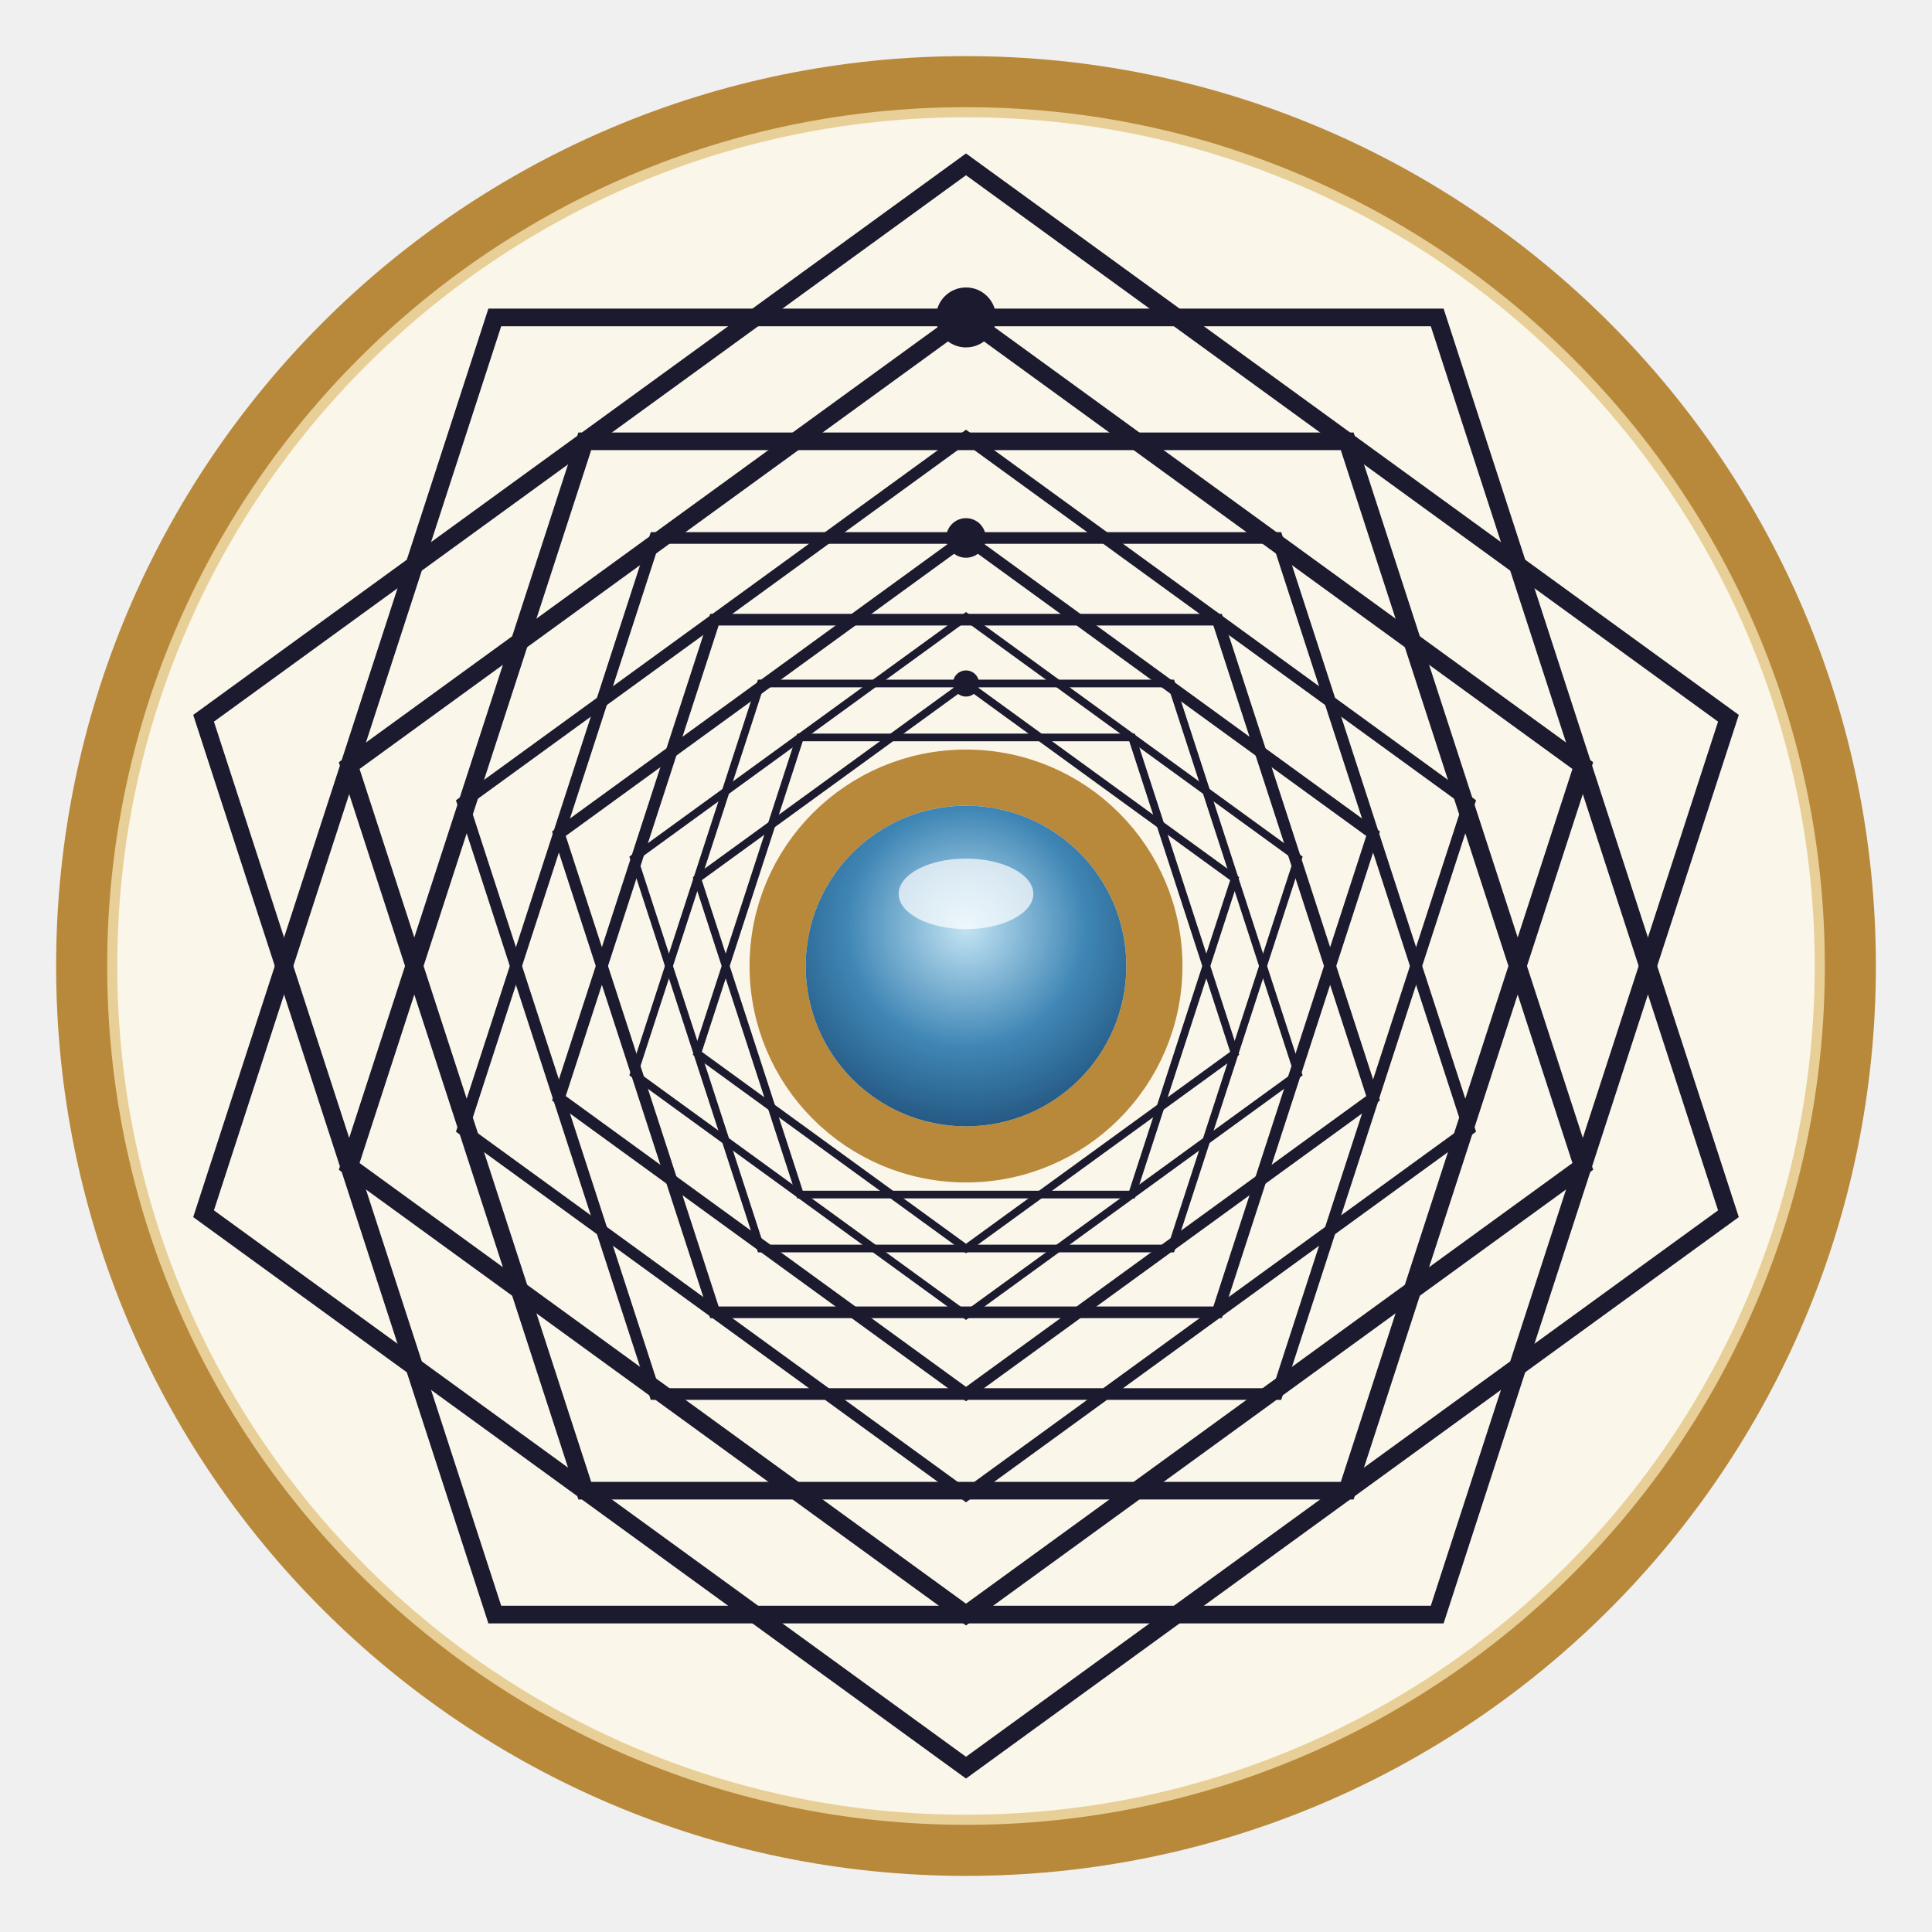
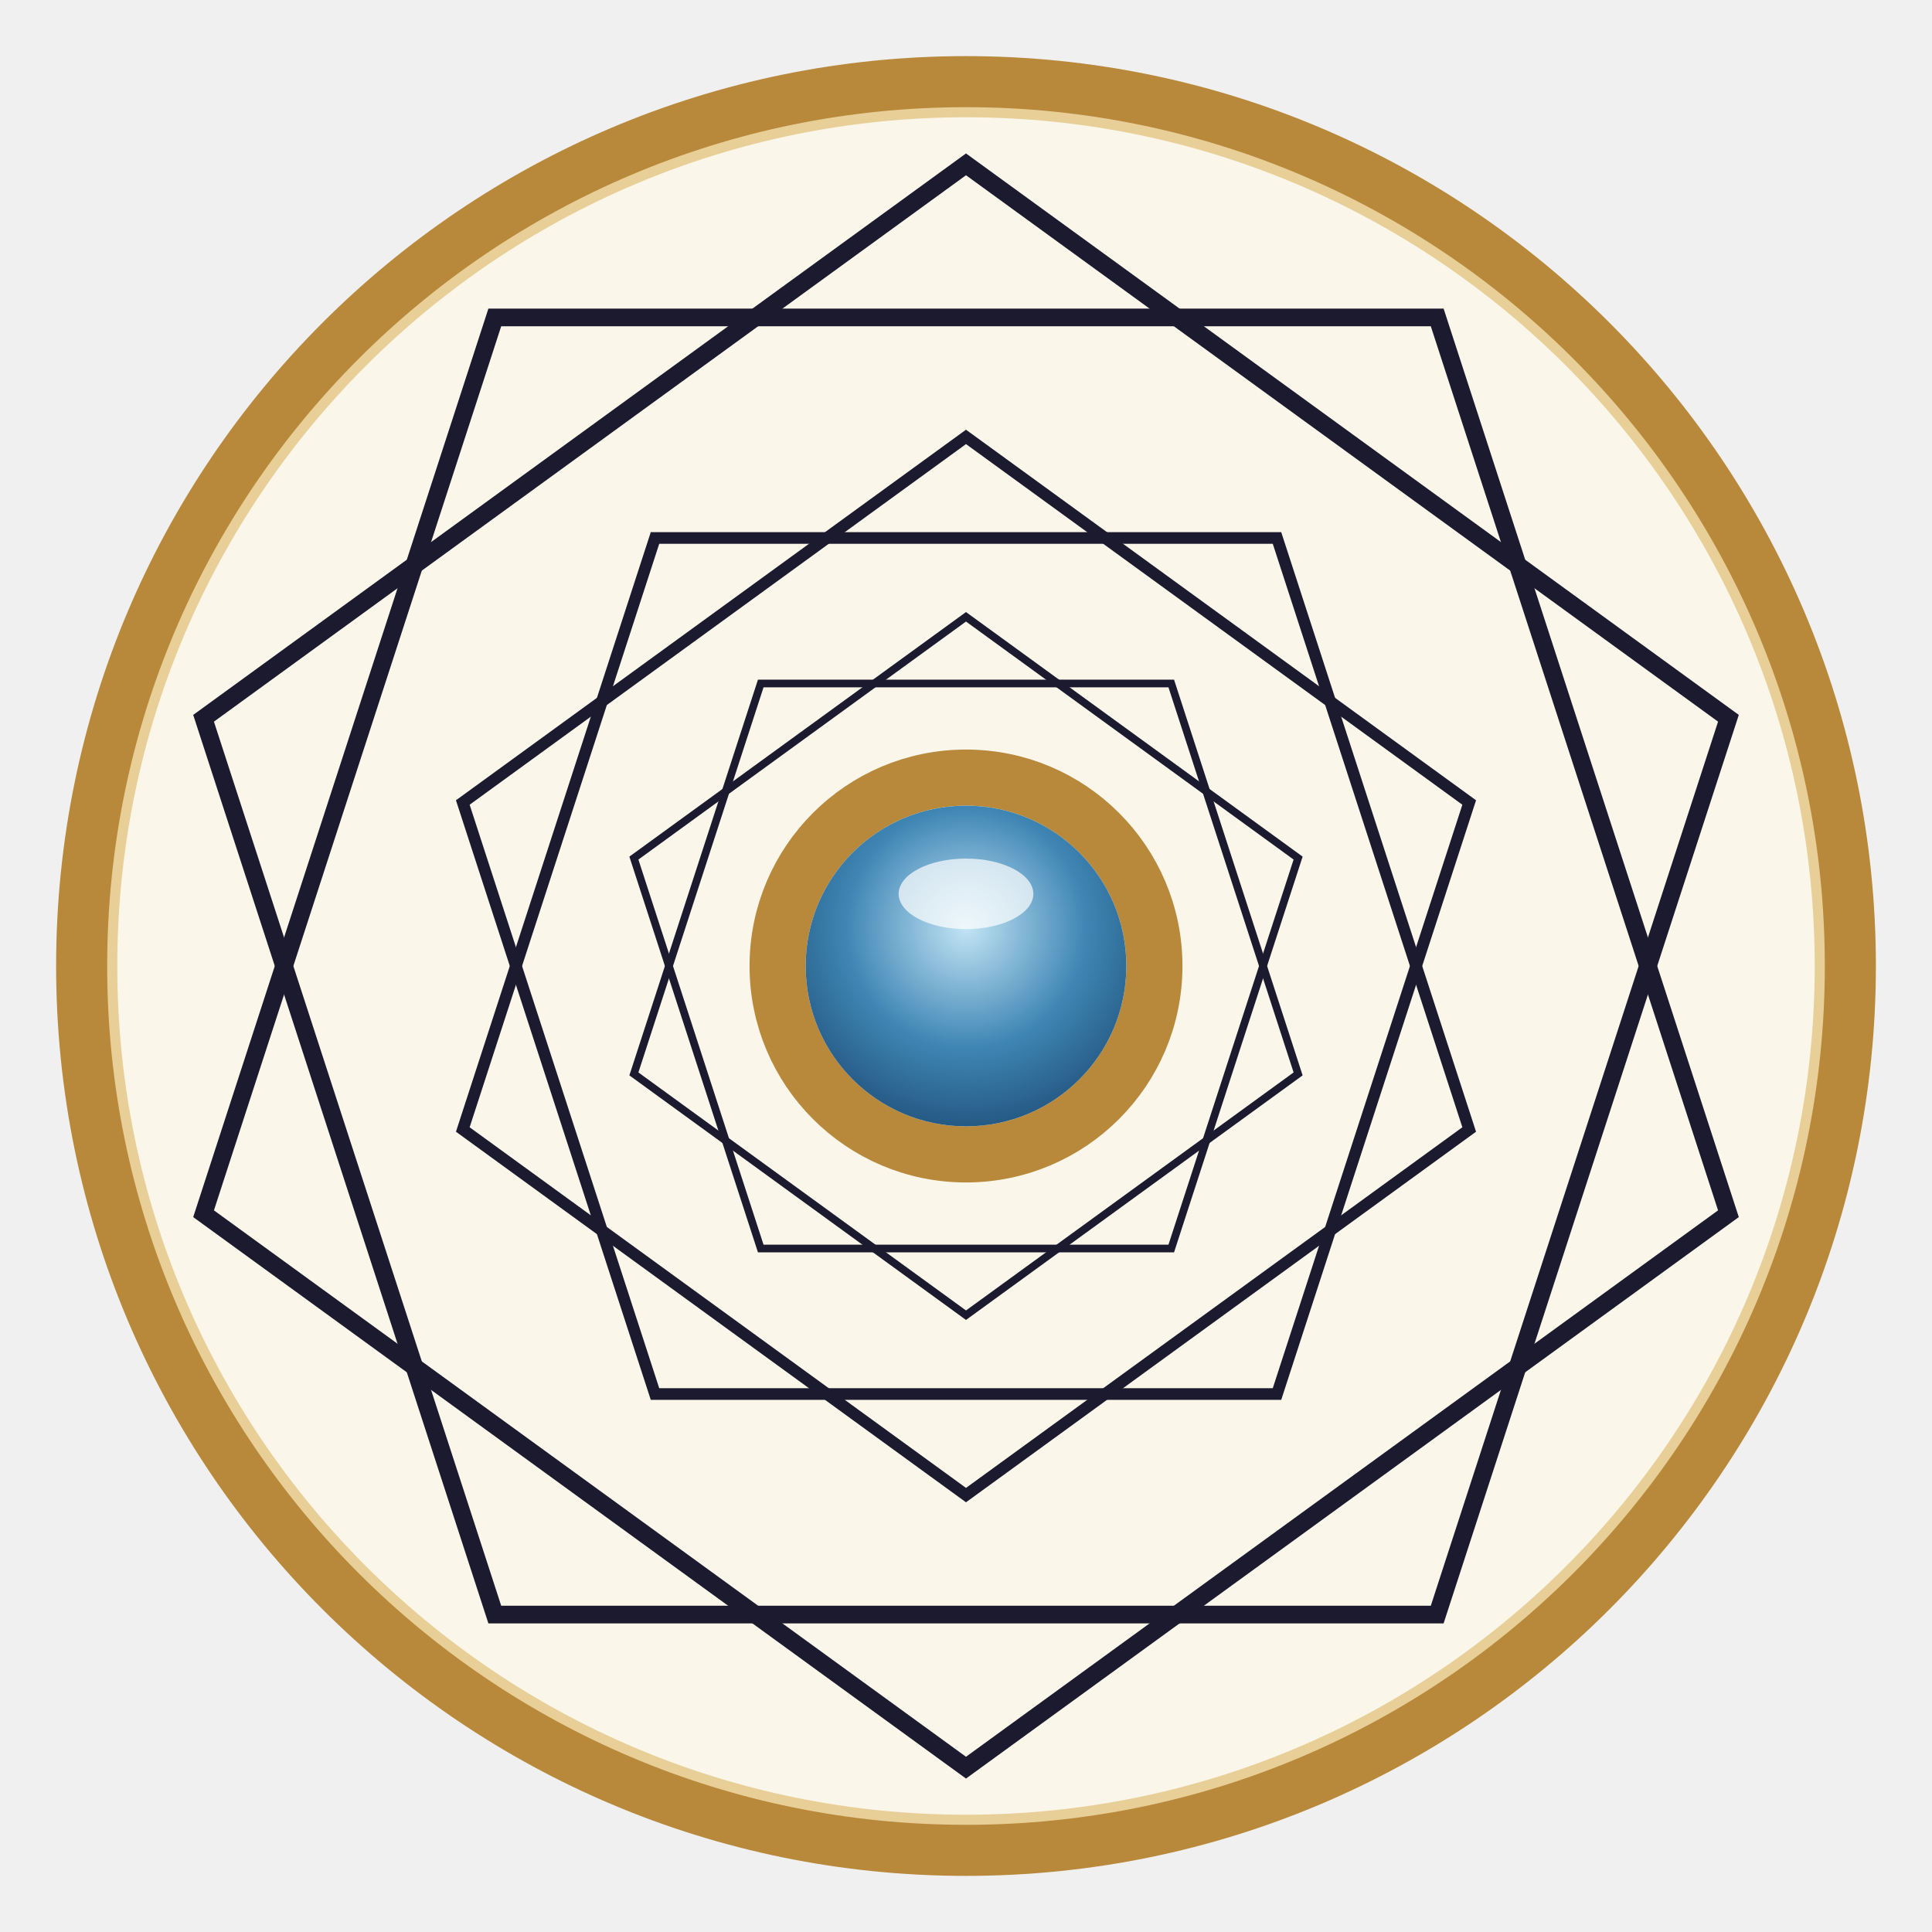
<svg xmlns="http://www.w3.org/2000/svg" viewBox="-120.50 -120.50 241.00 241.00" role="img" aria-label="Sisters of Sonder">
  <defs>
    <radialGradient id="water" cx="50%" cy="38%" r="68%">
      <stop offset="0" stop-color="#c3e4f4" />
      <stop offset=".55" stop-color="#3f86b5" />
      <stop offset="1" stop-color="#1f4f78" />
    </radialGradient>
  </defs>
  <circle r="110.000" fill="#fbf6ea" />
  <circle r="110.000" fill="none" stroke="#b8893a" stroke-width="7.000" />
  <circle r="106.500" fill="none" stroke="#e8cf98" stroke-width="1.260" />
  <polygon points="0.000,-100.000 95.106,-30.902 58.779,80.902 -58.779,80.902 -95.106,-30.902" fill="none" stroke="#1c1a2e" stroke-width="2.200" stroke-linejoin="miter" />
  <polygon points="58.779,-80.902 95.106,30.902 0.000,100.000 -95.106,30.902 -58.779,-80.902" fill="none" stroke="#1c1a2e" stroke-width="2.200" stroke-linejoin="miter" />
-   <polygon points="0.000,-80.902 76.942,-25.000 47.553,65.451 -47.553,65.451 -76.942,-25.000" fill="none" stroke="#1c1a2e" stroke-width="2.200" stroke-linejoin="miter" />
-   <polygon points="47.553,-65.451 76.942,25.000 0.000,80.902 -76.942,25.000 -47.553,-65.451" fill="none" stroke="#1c1a2e" stroke-width="2.200" stroke-linejoin="miter" />
-   <circle cx="0.000" cy="-80.902" r="3.740" fill="#1c1a2e" />
  <polygon points="0.000,-66.000 62.770,-20.395 38.794,53.395 -38.794,53.395 -62.770,-20.395" fill="none" stroke="#1c1a2e" stroke-width="1.452" stroke-linejoin="miter" />
  <polygon points="38.794,-53.395 62.770,20.395 0.000,66.000 -62.770,20.395 -38.794,-53.395" fill="none" stroke="#1c1a2e" stroke-width="1.452" stroke-linejoin="miter" />
-   <polygon points="0.000,-53.395 50.782,-16.500 31.385,43.198 -31.385,43.198 -50.782,-16.500" fill="none" stroke="#1c1a2e" stroke-width="1.452" stroke-linejoin="miter" />
-   <polygon points="31.385,-43.198 50.782,16.500 0.000,53.395 -50.782,16.500 -31.385,-43.198" fill="none" stroke="#1c1a2e" stroke-width="1.452" stroke-linejoin="miter" />
-   <circle cx="0.000" cy="-53.395" r="2.468" fill="#1c1a2e" />
  <polygon points="0.000,-43.560 41.428,-13.461 25.604,35.241 -25.604,35.241 -41.428,-13.461" fill="none" stroke="#1c1a2e" stroke-width="0.958" stroke-linejoin="miter" />
  <polygon points="25.604,-35.241 41.428,13.461 0.000,43.560 -41.428,13.461 -25.604,-35.241" fill="none" stroke="#1c1a2e" stroke-width="0.958" stroke-linejoin="miter" />
-   <polygon points="0.000,-35.241 33.516,-10.890 20.714,28.510 -20.714,28.510 -33.516,-10.890" fill="none" stroke="#1c1a2e" stroke-width="0.958" stroke-linejoin="miter" />
-   <polygon points="20.714,-28.510 33.516,10.890 0.000,35.241 -33.516,10.890 -20.714,-28.510" fill="none" stroke="#1c1a2e" stroke-width="0.958" stroke-linejoin="miter" />
-   <circle cx="0.000" cy="-35.241" r="1.629" fill="#1c1a2e" />
  <circle r="23.500" fill="none" stroke="#b8893a" stroke-width="7.000" />
  <circle r="20.000" fill="url(#water)" />
  <ellipse cx="0.000" cy="-9.000" rx="8.400" ry="4.400" transform="rotate(0.0 0.000 -9.000)" fill="#ffffff" fill-opacity=".7" />
</svg>
